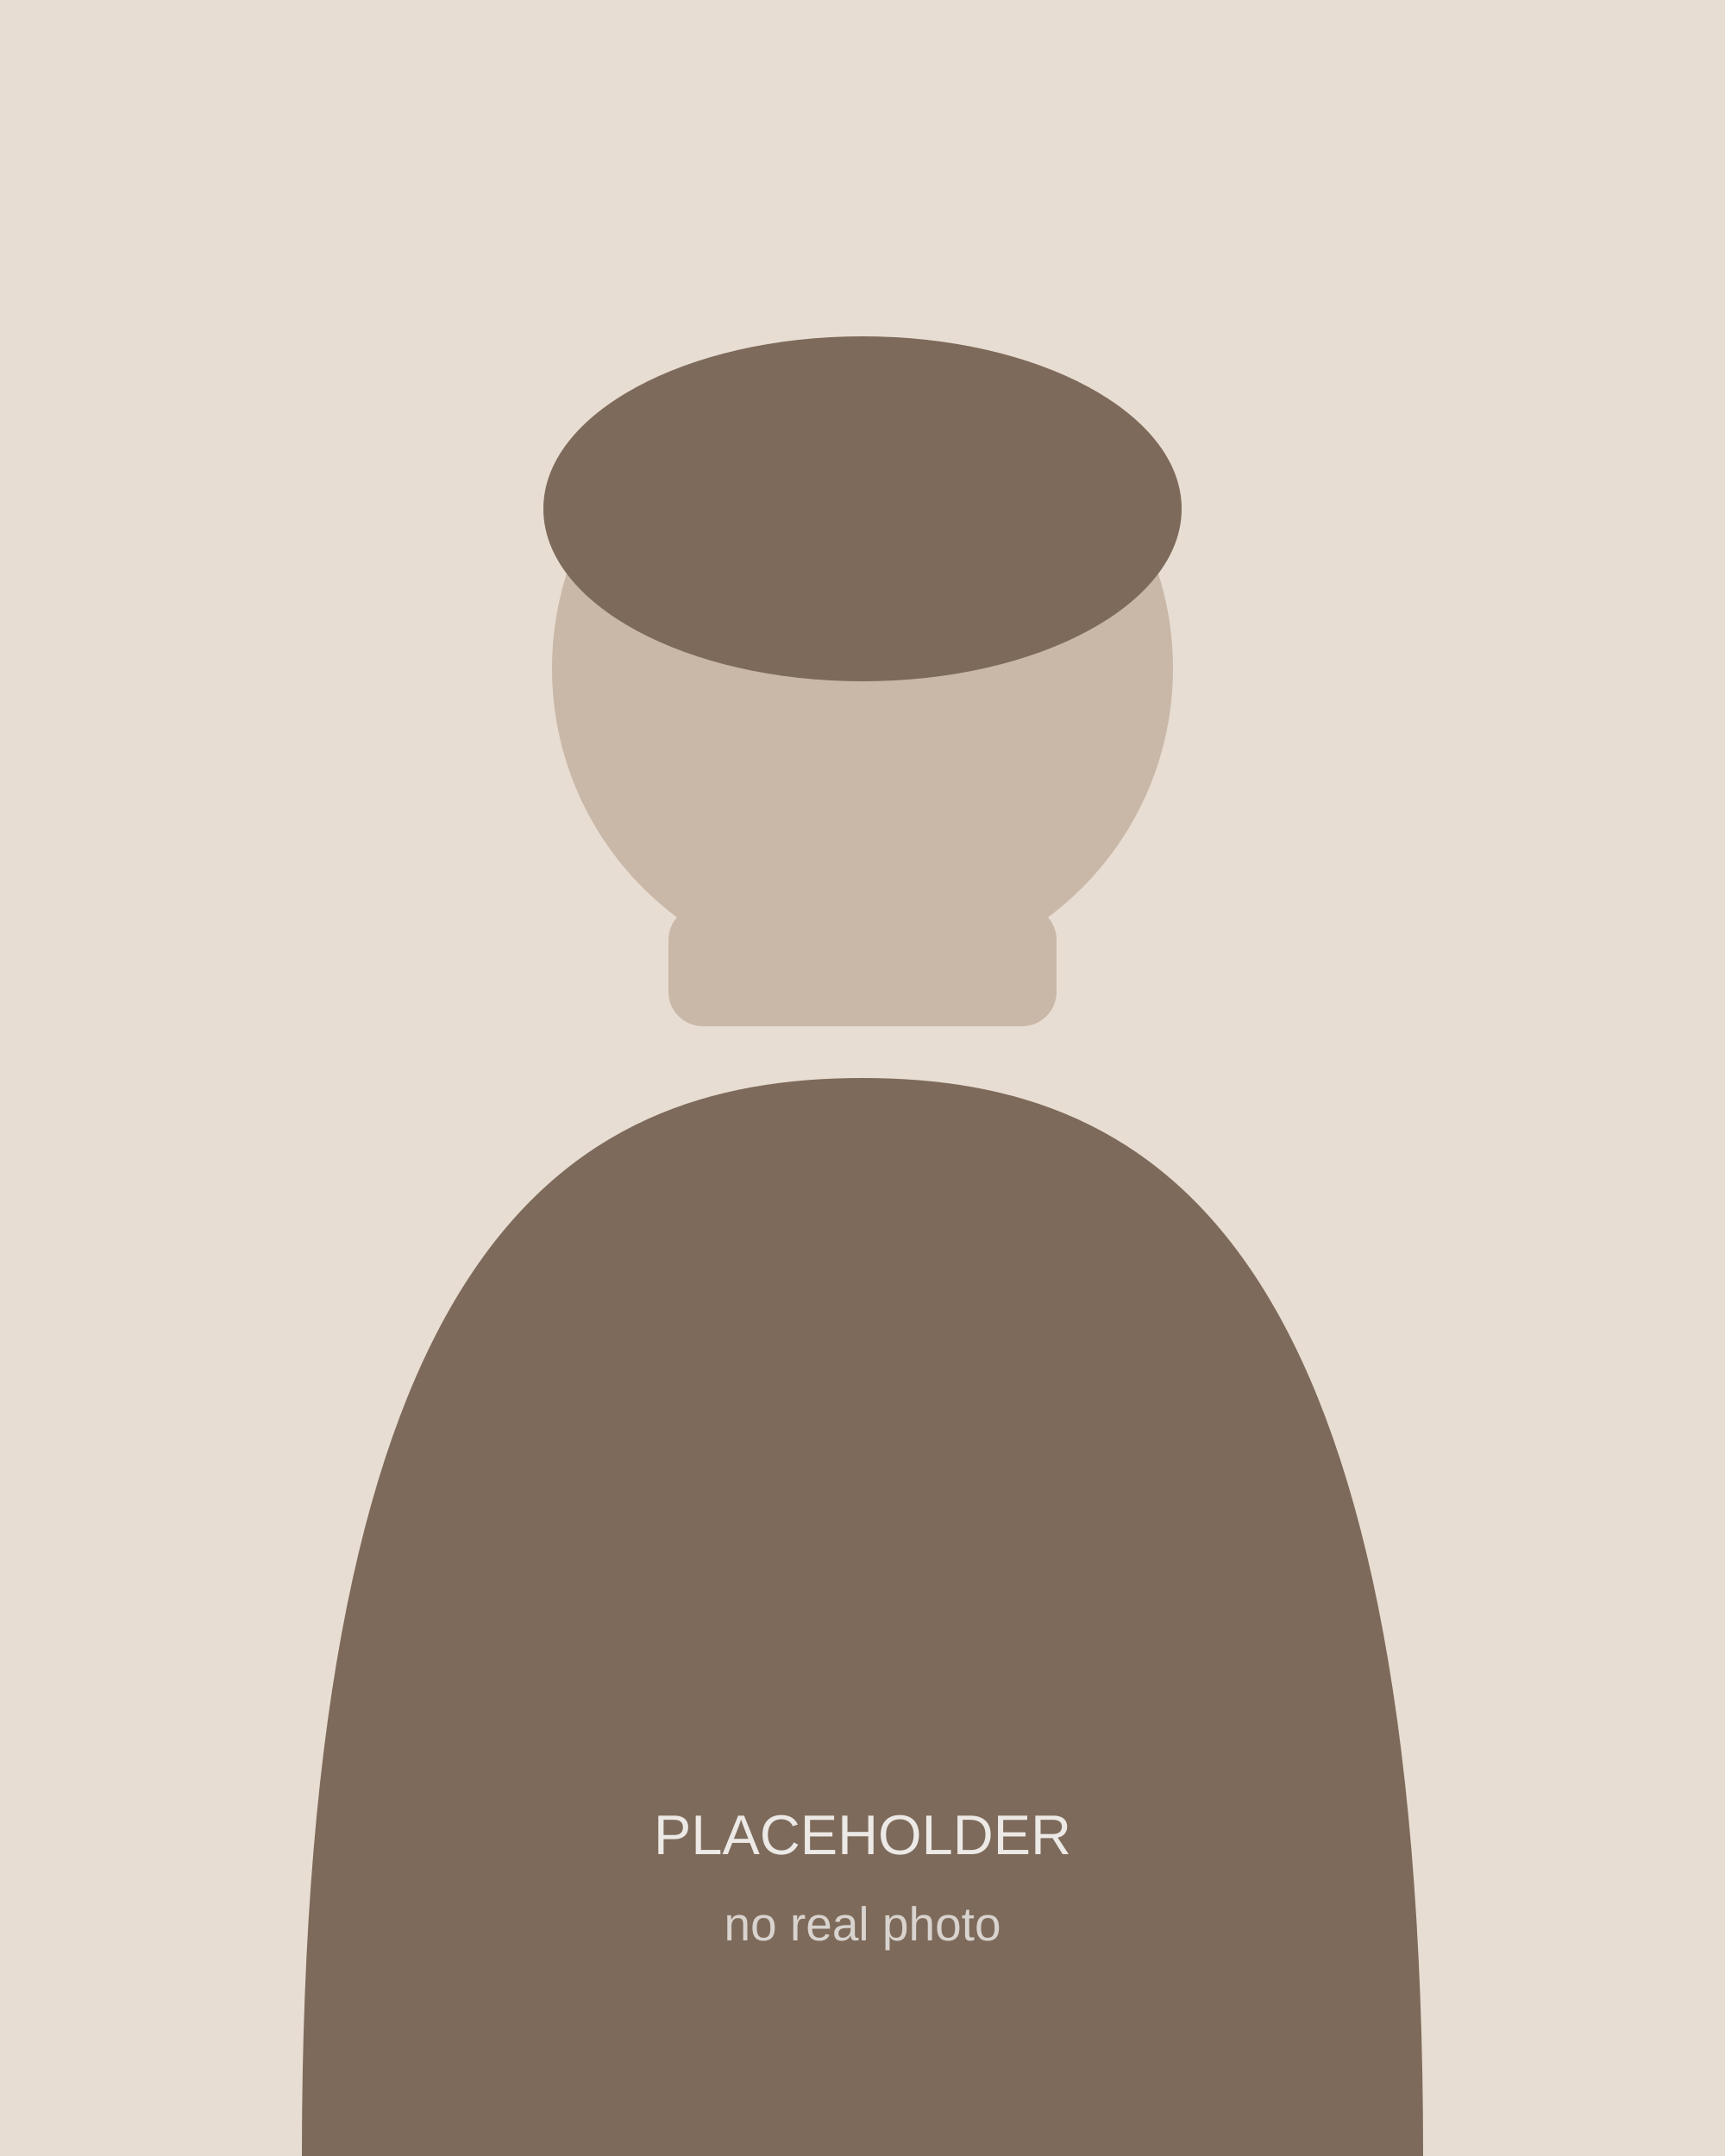
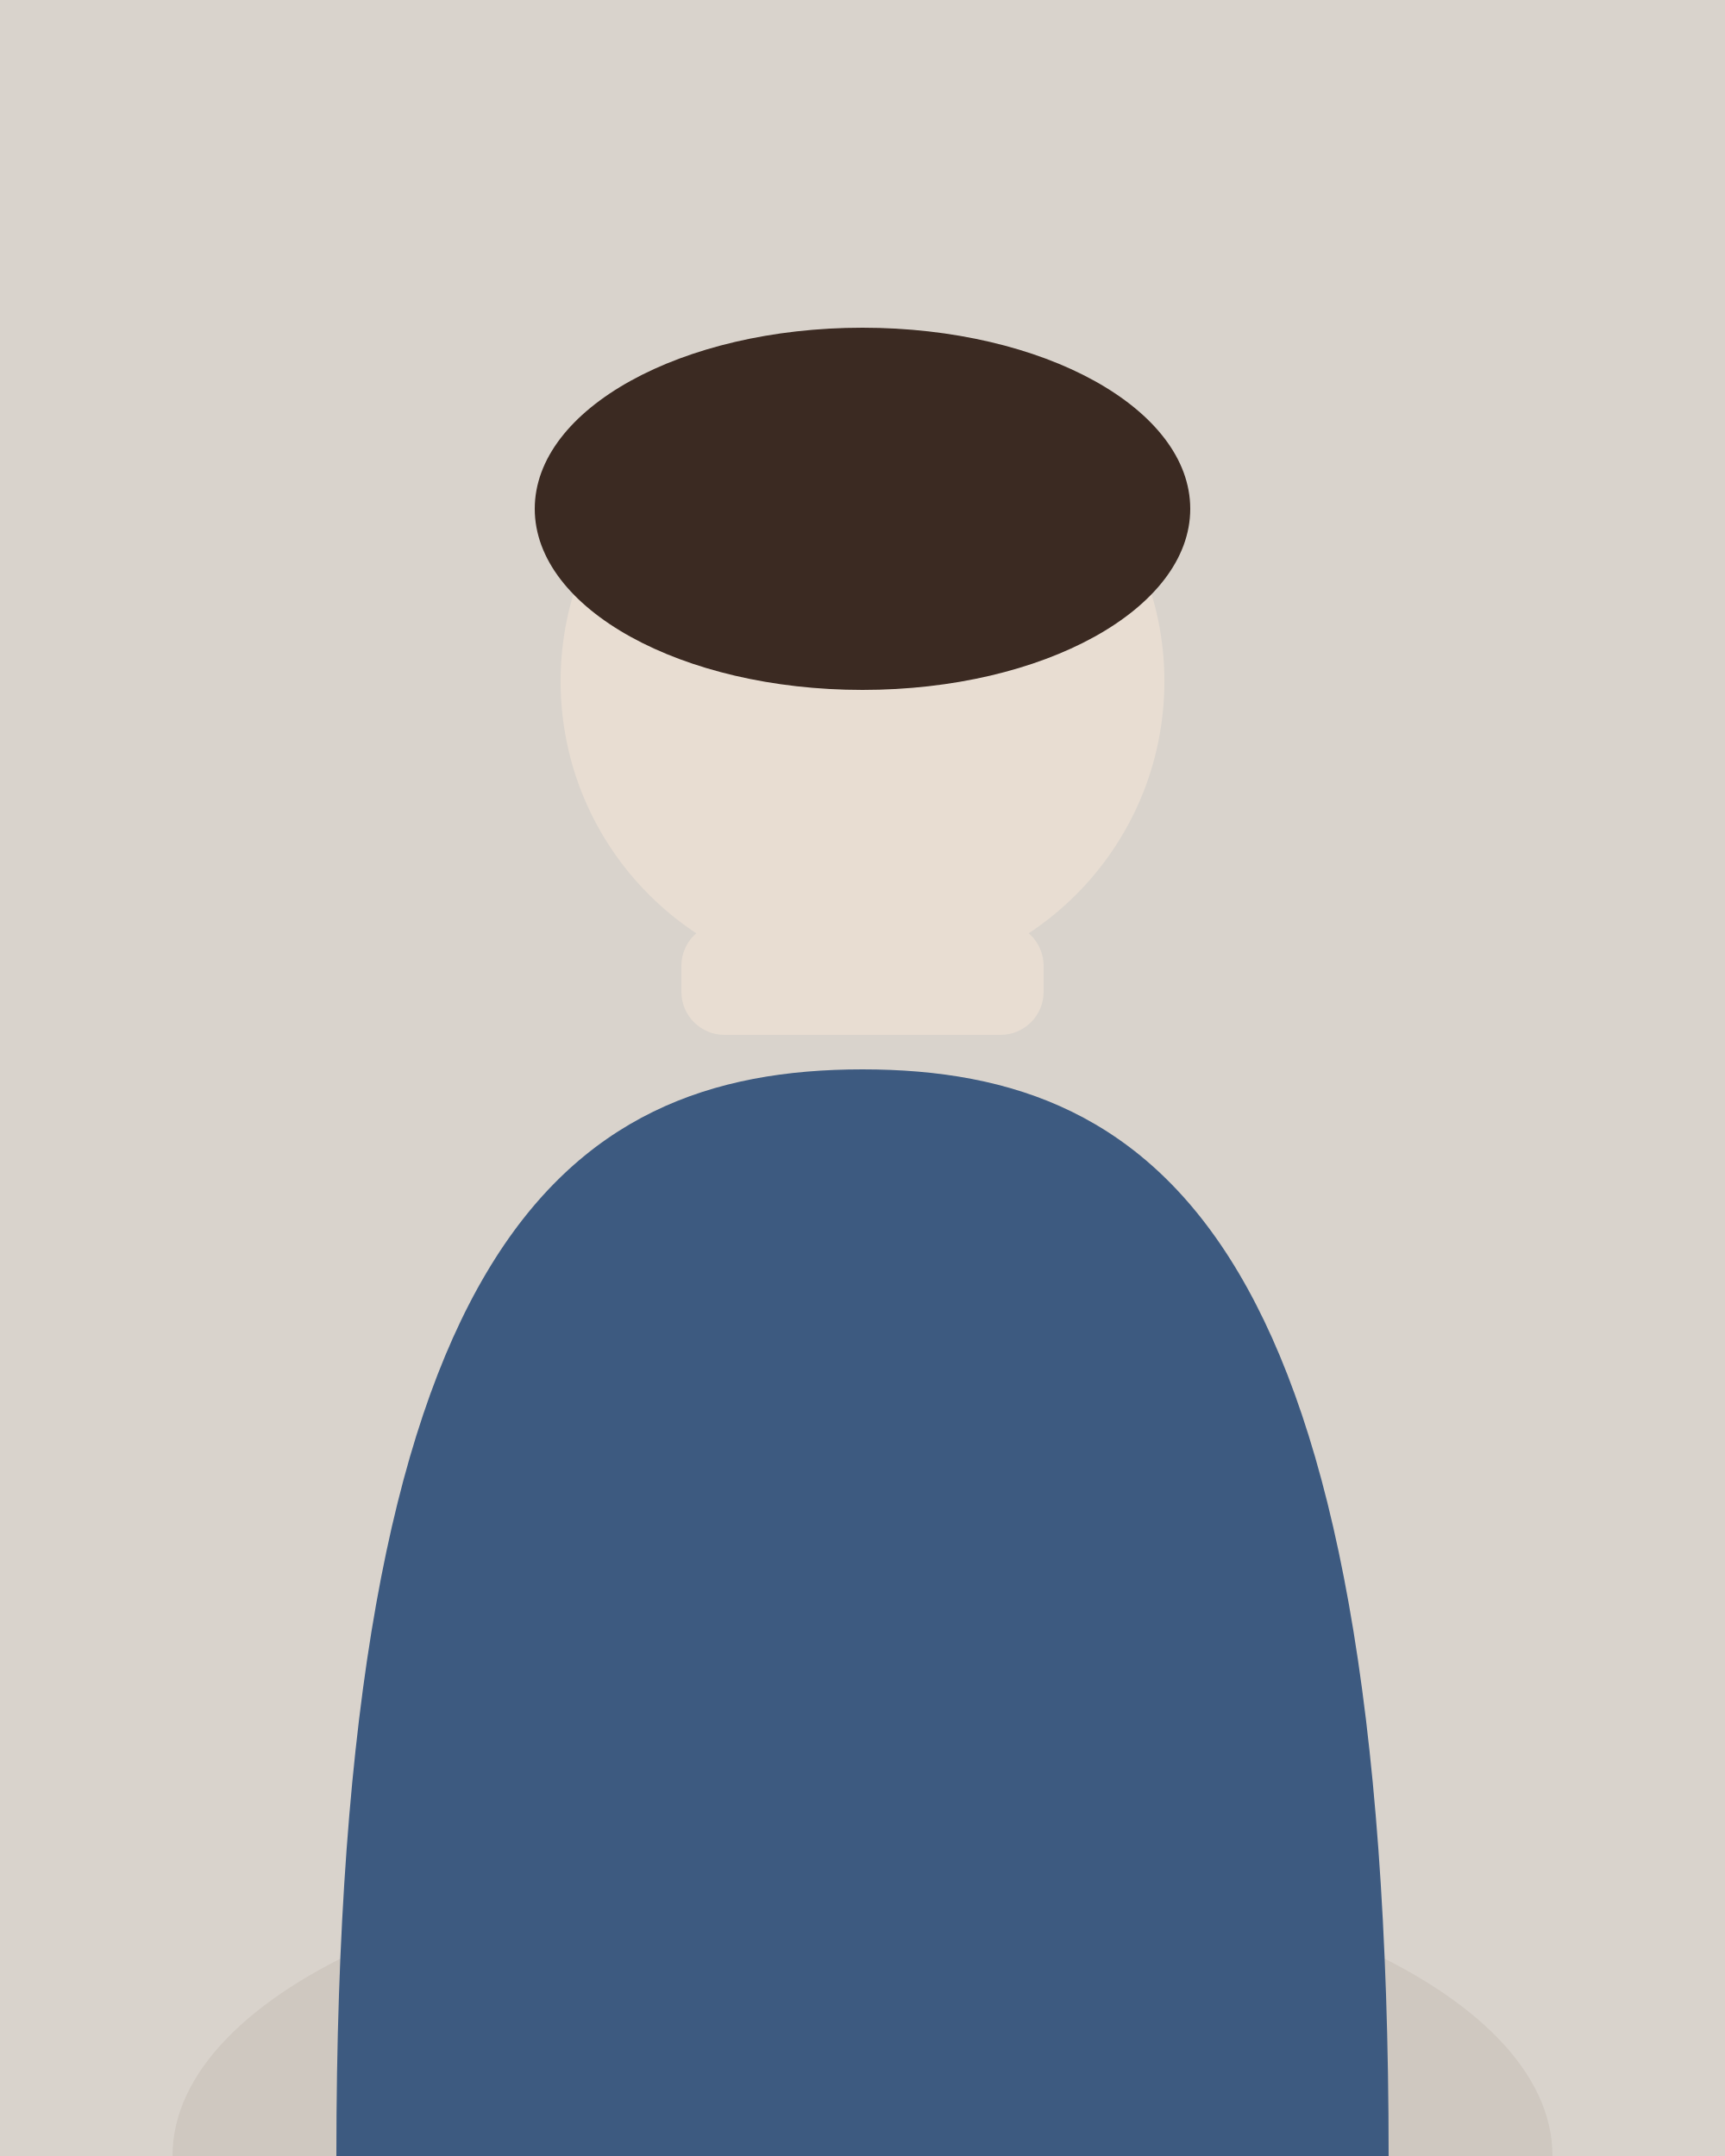
- <svg xmlns="http://www.w3.org/2000/svg" viewBox="0 0 400 500" role="img" aria-label="Clothed portrait placeholder">
-   <rect width="400" height="500" fill="#e8ddd2" />
-   <circle cx="200" cy="155" r="72" fill="#c9b8a8" />
-   <ellipse cx="200" cy="118" rx="74" ry="40" fill="#7d6a5a" />
-   <path d="M70 500 C70 290 130 250 200 250 C270 250 330 290 330 500" fill="#7d6a5a" />
-   <rect x="155" y="210" width="90" height="28" rx="8" fill="#c9b8a8" />
-   <text x="200" y="430" text-anchor="middle" font-family="Arial" font-size="13" fill="#ffffff" opacity="0.85">PLACEHOLDER</text>
-   <text x="200" y="450" text-anchor="middle" font-family="Arial" font-size="11" fill="#ffffff" opacity="0.7">no real photo</text>
+ <svg xmlns="http://www.w3.org/2000/svg" viewBox="0 0 400 500">
+   <rect width="400" height="500" fill="#d9d3cc" />
+   <ellipse cx="200" cy="500" rx="160" ry="70" fill="#cfc8c0" />
+   <path d="M78 500 C78 290 130 248 200 248 C270 248 322 290 322 500" fill="#3d5a80" />
+   <circle cx="200" cy="158" r="70" fill="#e8ddd2" />
+   <ellipse cx="200" cy="118" rx="76" ry="42" fill="#3b2a22" />
+   <rect x="158" y="214" width="84" height="26" rx="10" fill="#e8ddd2" />
</svg>
